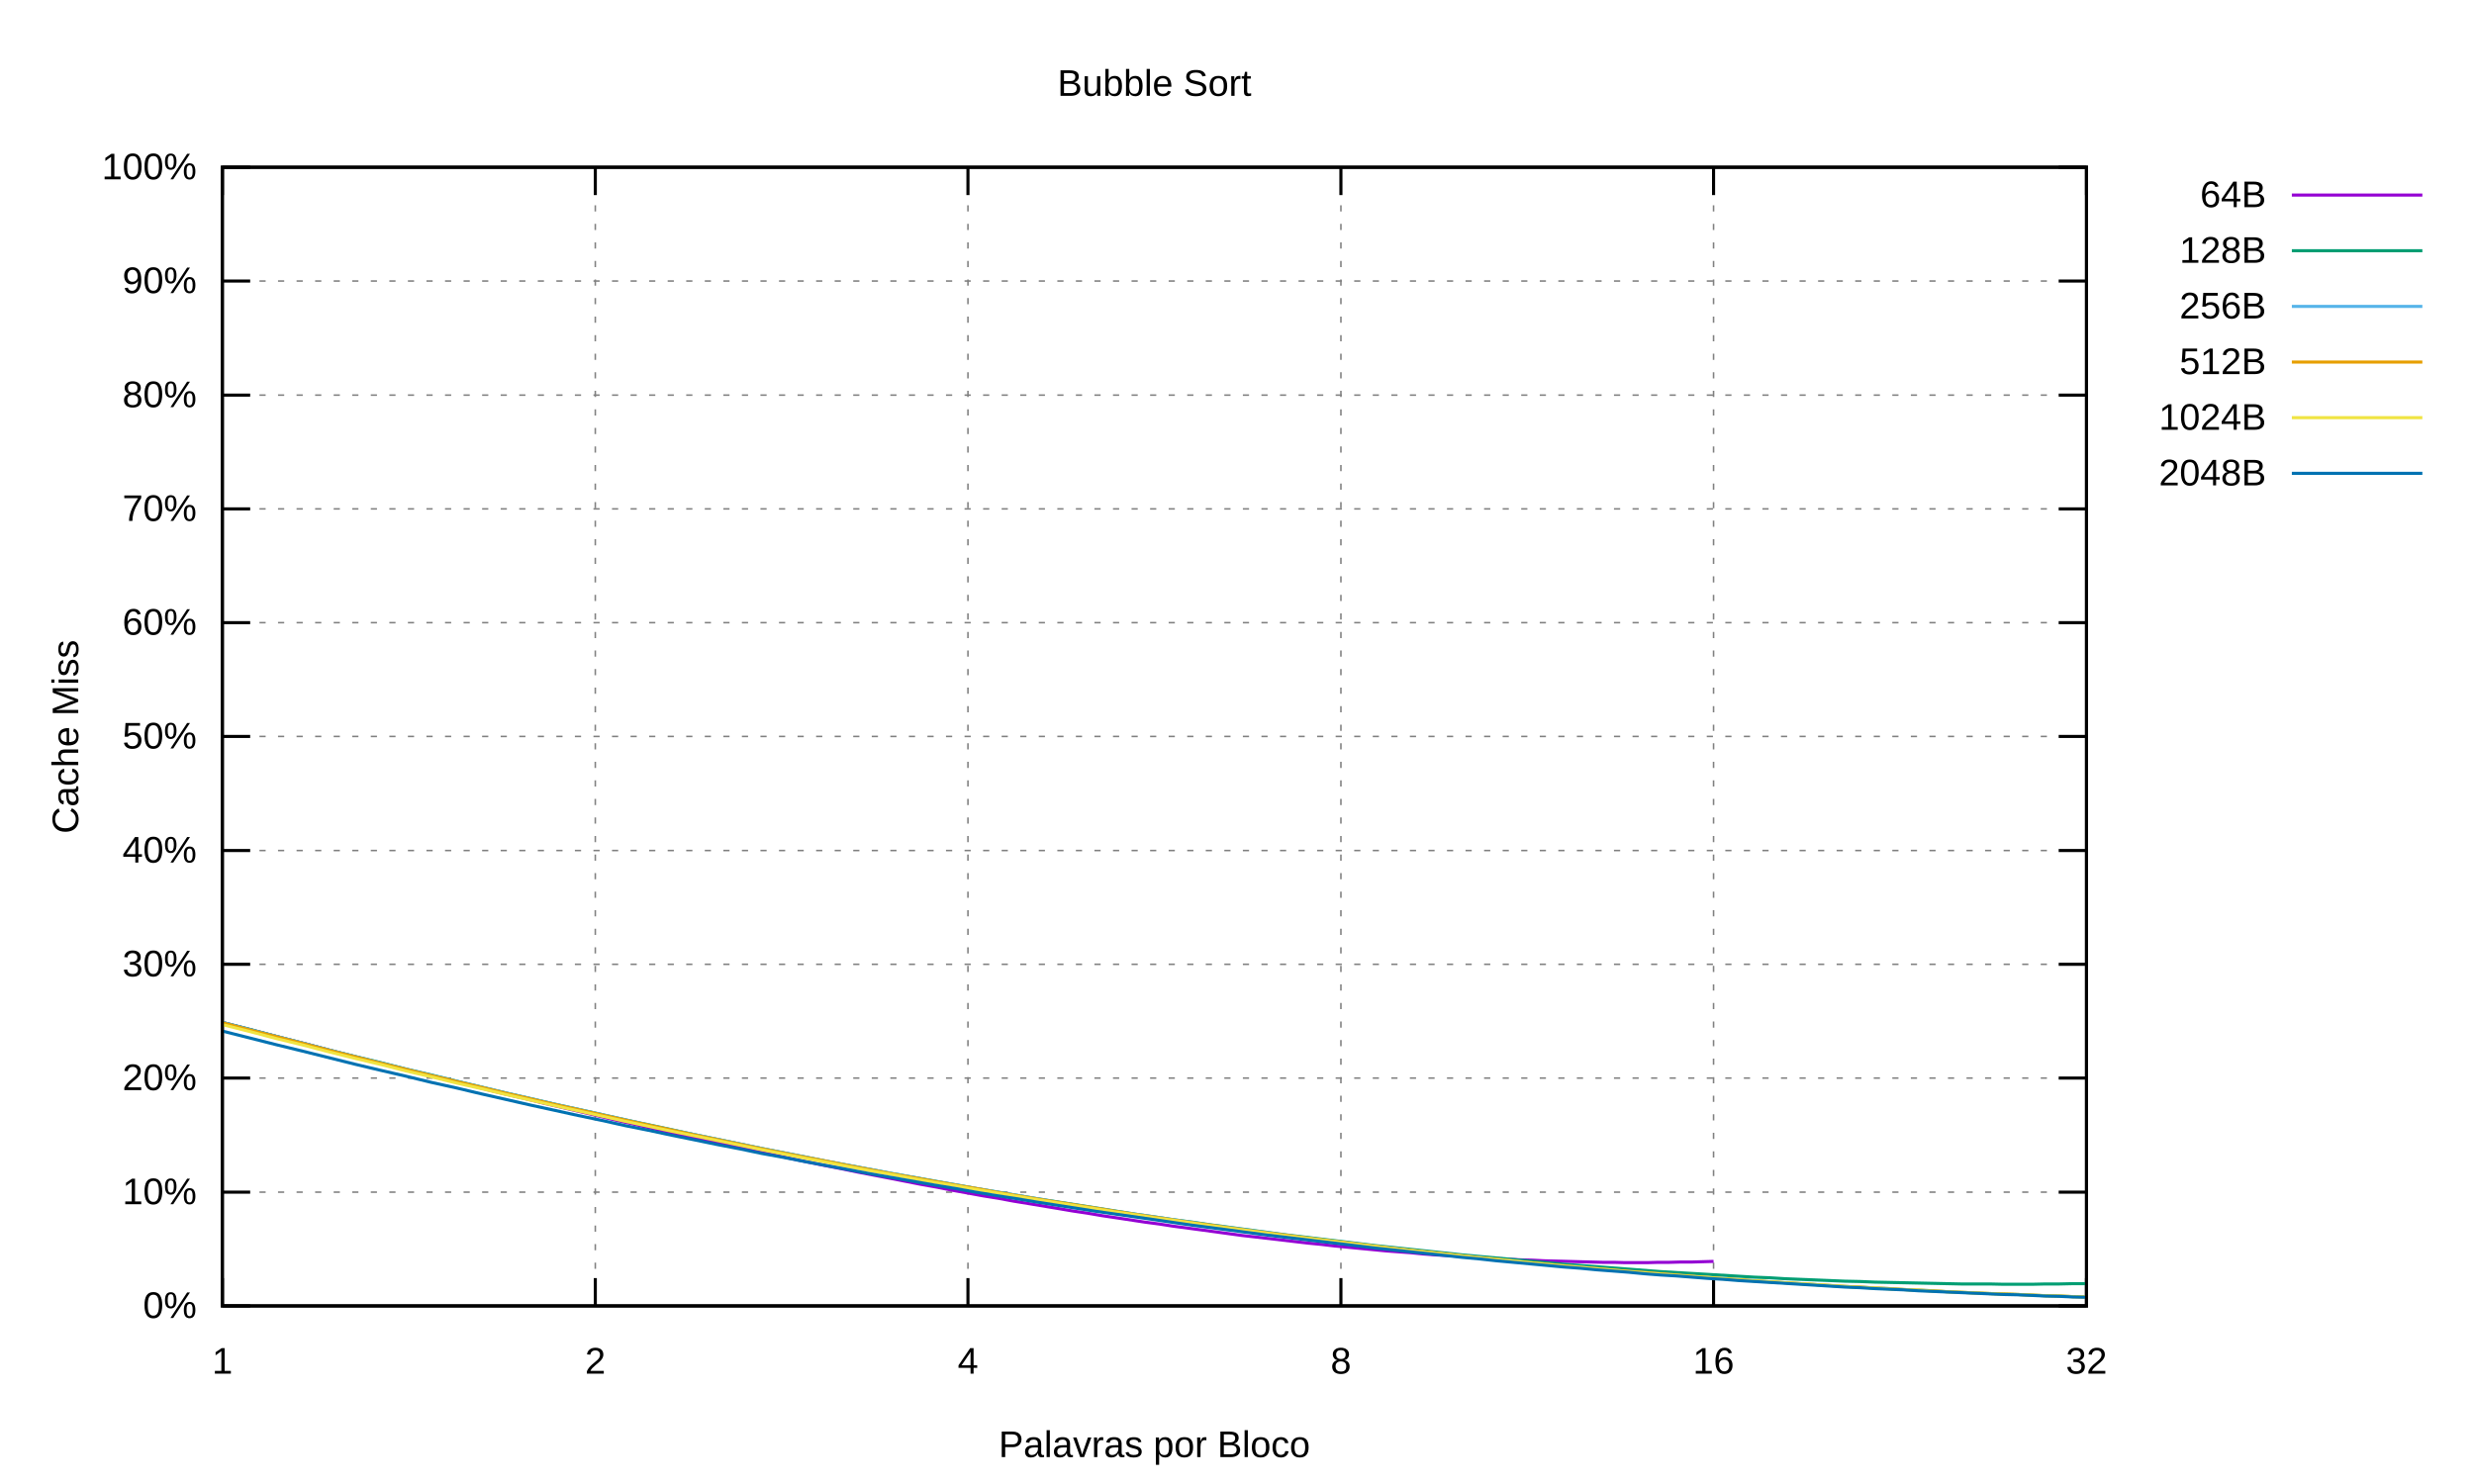
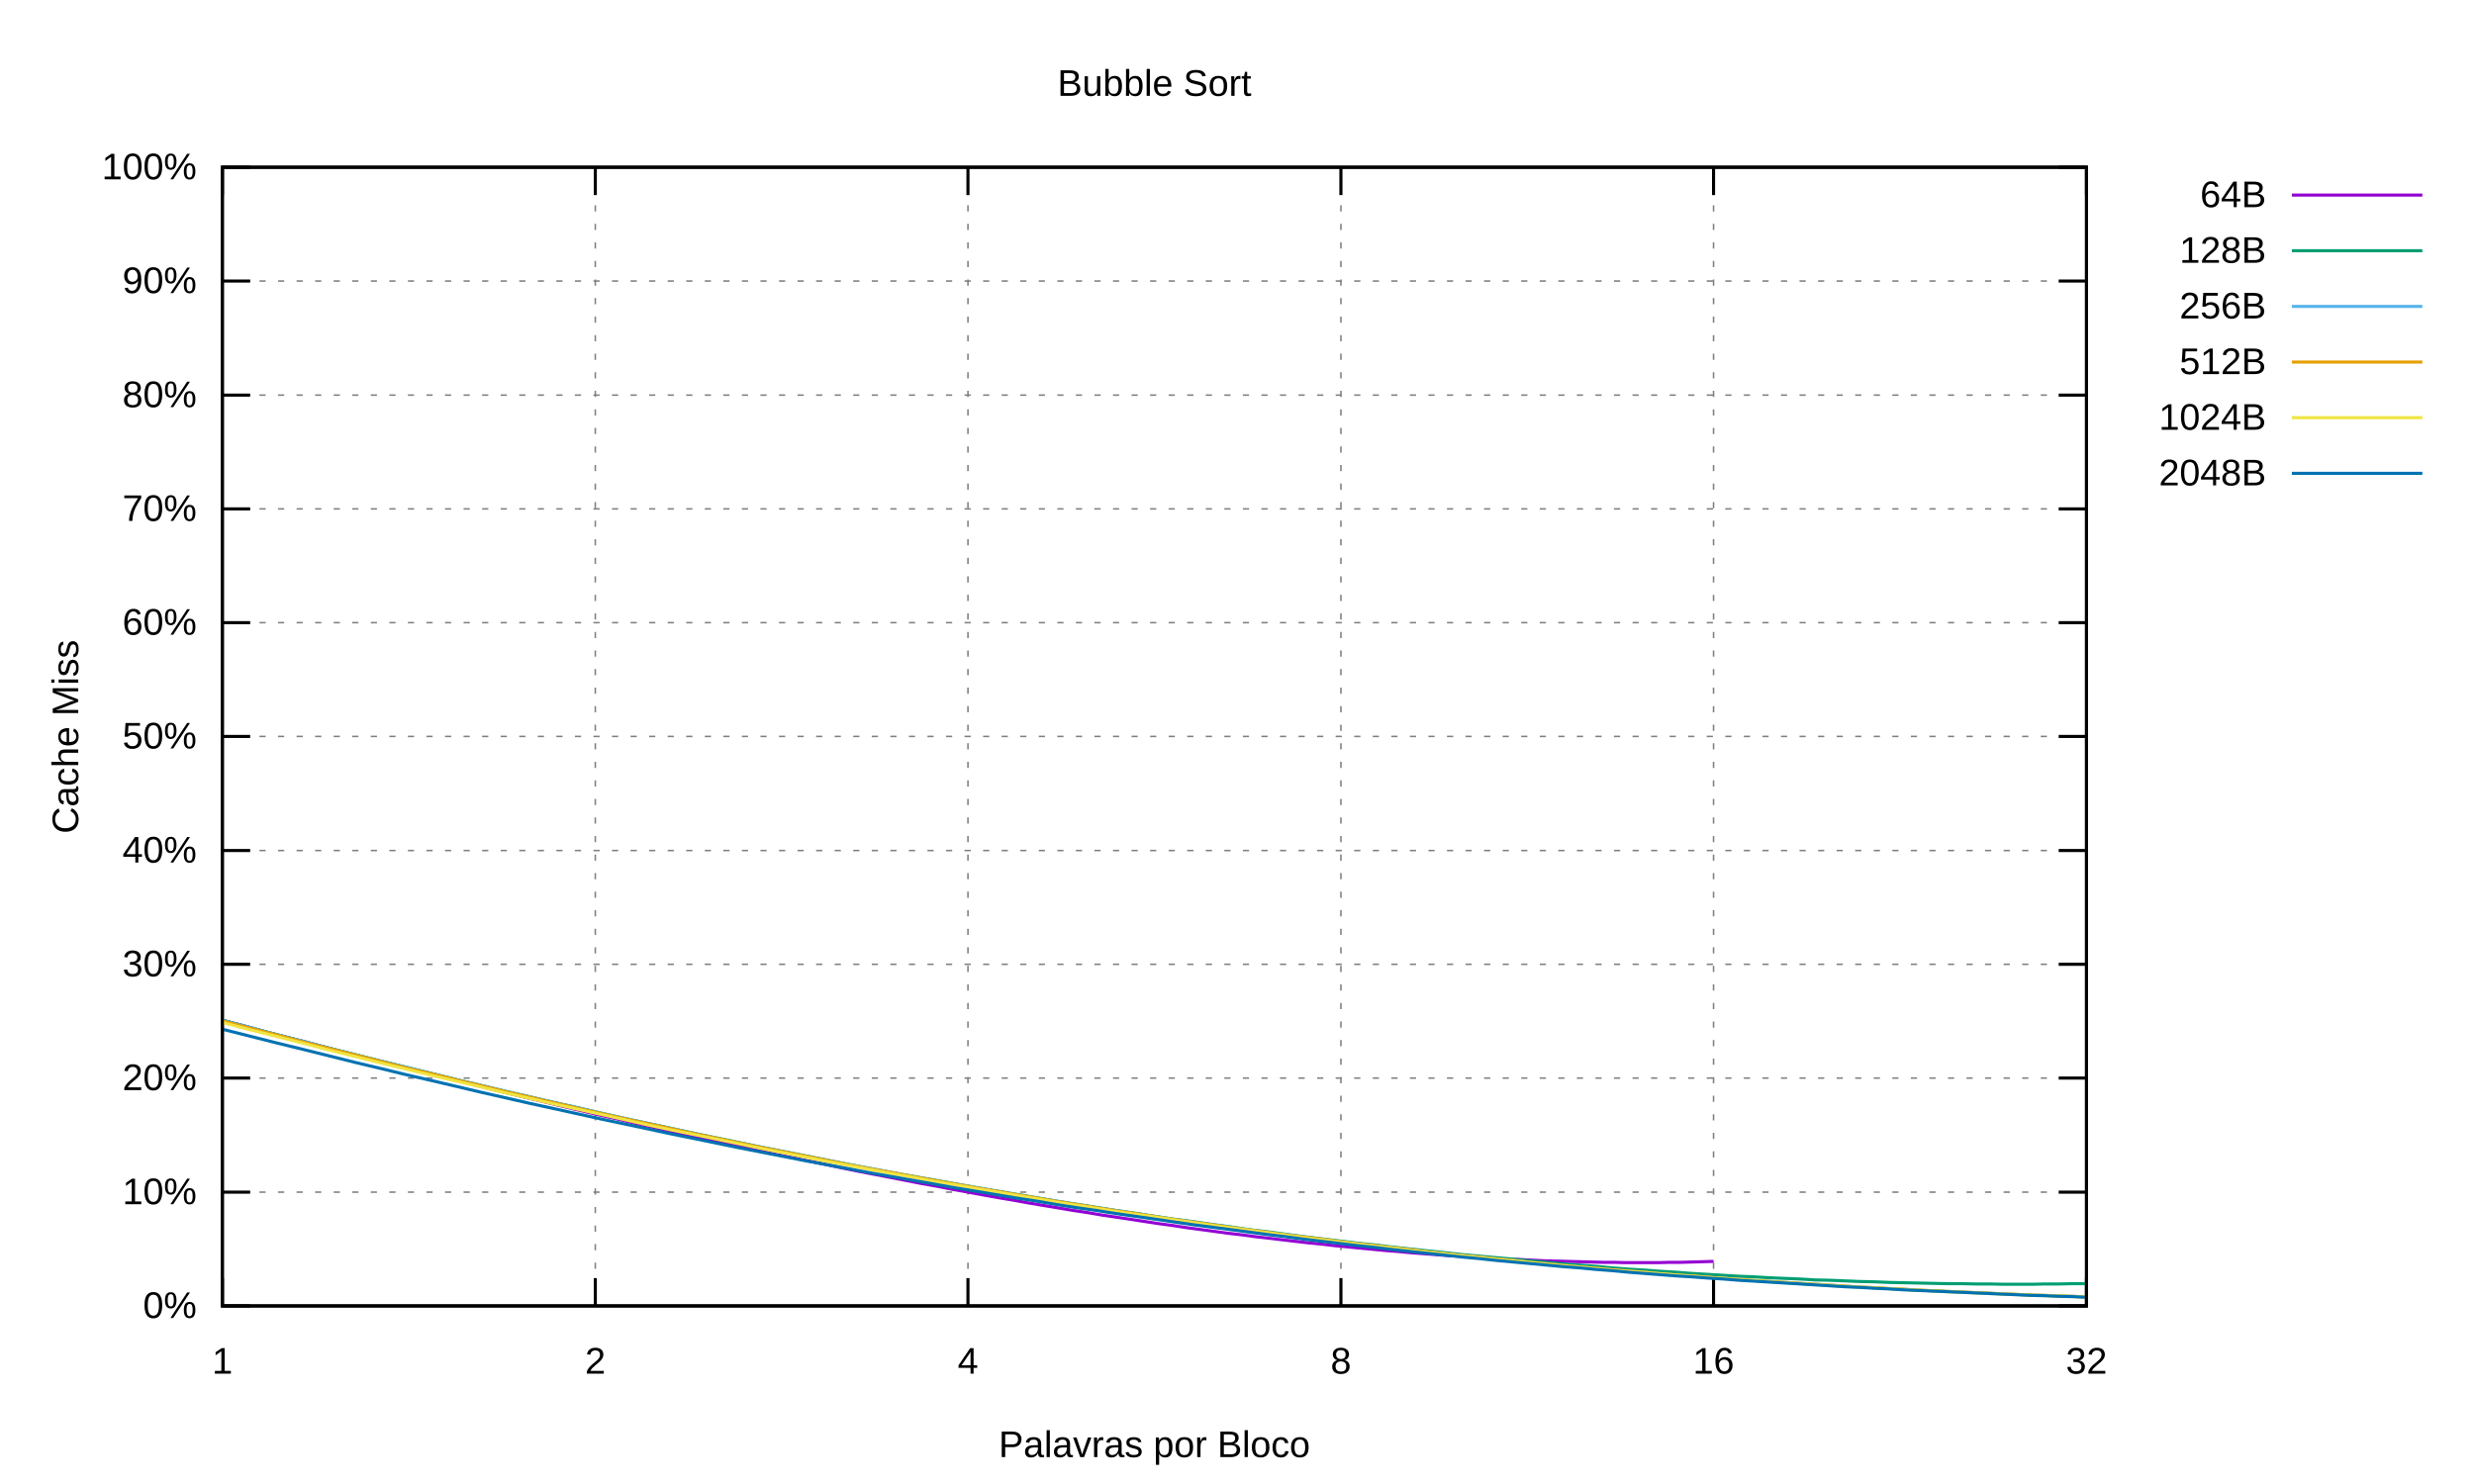
<svg xmlns="http://www.w3.org/2000/svg" xmlns:xlink="http://www.w3.org/1999/xlink" width="800" height="480" viewBox="0 0 800 480">
  <g id="gnuplot_canvas">
    <rect x="0" y="0" width="800" height="480" fill="none" />
    <defs>
      <circle id="gpDot" r="0.5" stroke-width="0.5" stroke="currentColor" />
      <path id="gpPt0" stroke-width="0.222" stroke="currentColor" d="M-1,0 h2 M0,-1 v2" />
      <path id="gpPt1" stroke-width="0.222" stroke="currentColor" d="M-1,-1 L1,1 M1,-1 L-1,1" />
      <path id="gpPt2" stroke-width="0.222" stroke="currentColor" d="M-1,0 L1,0 M0,-1 L0,1 M-1,-1 L1,1 M-1,1 L1,-1" />
      <rect id="gpPt3" stroke-width="0.222" stroke="currentColor" x="-1" y="-1" width="2" height="2" />
      <rect id="gpPt4" stroke-width="0.222" stroke="currentColor" fill="currentColor" x="-1" y="-1" width="2" height="2" />
      <circle id="gpPt5" stroke-width="0.222" stroke="currentColor" cx="0" cy="0" r="1" />
      <use xlink:href="#gpPt5" id="gpPt6" fill="currentColor" stroke="none" />
      <path id="gpPt7" stroke-width="0.222" stroke="currentColor" d="M0,-1.33 L-1.33,0.67 L1.33,0.67 z" />
      <use xlink:href="#gpPt7" id="gpPt8" fill="currentColor" stroke="none" />
      <use xlink:href="#gpPt7" id="gpPt9" stroke="currentColor" transform="rotate(180)" />
      <use xlink:href="#gpPt9" id="gpPt10" fill="currentColor" stroke="none" />
      <use xlink:href="#gpPt3" id="gpPt11" stroke="currentColor" transform="rotate(45)" />
      <use xlink:href="#gpPt11" id="gpPt12" fill="currentColor" stroke="none" />
      <path id="gpPt13" stroke-width="0.222" stroke="currentColor" d="M0,1.330 L1.265,0.411 L0.782,-1.067 L-0.782,-1.076 L-1.265,0.411 z" />
      <use xlink:href="#gpPt13" id="gpPt14" fill="currentColor" stroke="none" />
      <filter id="textbox" filterUnits="objectBoundingBox" x="0" y="0" height="1" width="1">
        <feFlood flood-color="white" flood-opacity="1" result="bgnd" />
        <feComposite in="SourceGraphic" in2="bgnd" operator="atop" />
      </filter>
      <filter id="greybox" filterUnits="objectBoundingBox" x="0" y="0" height="1" width="1">
        <feFlood flood-color="lightgrey" flood-opacity="1" result="grey" />
        <feComposite in="SourceGraphic" in2="grey" operator="atop" />
      </filter>
    </defs>
    <g fill="none" color="white" stroke="black" stroke-width="1.00" stroke-linecap="butt" stroke-linejoin="miter">
</g>
    <g fill="none" color="black" stroke="currentColor" stroke-width="1.00" stroke-linecap="butt" stroke-linejoin="miter">
</g>
    <g fill="none" color="black" stroke="black" stroke-width="0.50" stroke-linecap="butt" stroke-linejoin="miter">
</g>
    <g fill="none" color="gray" stroke="currentColor" stroke-width="0.50" stroke-linecap="butt" stroke-linejoin="miter">
      <path stroke="gray" stroke-dasharray="2,4" class="gridline" d="M71.9,422.4 L674.7,422.4  " />
    </g>
    <g fill="none" color="gray" stroke="gray" stroke-width="1.00" stroke-linecap="butt" stroke-linejoin="miter">
</g>
    <g fill="none" color="black" stroke="currentColor" stroke-width="1.00" stroke-linecap="butt" stroke-linejoin="miter">
      <path stroke="black" d="M71.9,422.4 L80.9,422.4 M674.7,422.4 L665.7,422.4  " />
      <g transform="translate(63.6,426.3)" stroke="none" fill="black" font-family="Arial" font-size="12.00" text-anchor="end">
        <text>
          <tspan font-family="Arial">0%</tspan>
        </text>
      </g>
    </g>
    <g fill="none" color="black" stroke="currentColor" stroke-width="1.00" stroke-linecap="butt" stroke-linejoin="miter">
</g>
    <g fill="none" color="black" stroke="black" stroke-width="0.50" stroke-linecap="butt" stroke-linejoin="miter">
</g>
    <g fill="none" color="gray" stroke="currentColor" stroke-width="0.50" stroke-linecap="butt" stroke-linejoin="miter">
      <path stroke="gray" stroke-dasharray="2,4" class="gridline" d="M71.9,385.6 L674.7,385.6  " />
    </g>
    <g fill="none" color="gray" stroke="gray" stroke-width="1.00" stroke-linecap="butt" stroke-linejoin="miter">
</g>
    <g fill="none" color="black" stroke="currentColor" stroke-width="1.00" stroke-linecap="butt" stroke-linejoin="miter">
      <path stroke="black" d="M71.9,385.6 L80.9,385.6 M674.7,385.6 L665.7,385.6  " />
      <g transform="translate(63.6,389.5)" stroke="none" fill="black" font-family="Arial" font-size="12.00" text-anchor="end">
        <text>
          <tspan font-family="Arial">10%</tspan>
        </text>
      </g>
    </g>
    <g fill="none" color="black" stroke="currentColor" stroke-width="1.00" stroke-linecap="butt" stroke-linejoin="miter">
</g>
    <g fill="none" color="black" stroke="black" stroke-width="0.50" stroke-linecap="butt" stroke-linejoin="miter">
</g>
    <g fill="none" color="gray" stroke="currentColor" stroke-width="0.50" stroke-linecap="butt" stroke-linejoin="miter">
      <path stroke="gray" stroke-dasharray="2,4" class="gridline" d="M71.9,348.7 L674.7,348.7  " />
    </g>
    <g fill="none" color="gray" stroke="gray" stroke-width="1.00" stroke-linecap="butt" stroke-linejoin="miter">
</g>
    <g fill="none" color="black" stroke="currentColor" stroke-width="1.00" stroke-linecap="butt" stroke-linejoin="miter">
      <path stroke="black" d="M71.9,348.7 L80.9,348.7 M674.7,348.7 L665.7,348.7  " />
      <g transform="translate(63.6,352.6)" stroke="none" fill="black" font-family="Arial" font-size="12.00" text-anchor="end">
        <text>
          <tspan font-family="Arial">20%</tspan>
        </text>
      </g>
    </g>
    <g fill="none" color="black" stroke="currentColor" stroke-width="1.00" stroke-linecap="butt" stroke-linejoin="miter">
</g>
    <g fill="none" color="black" stroke="black" stroke-width="0.50" stroke-linecap="butt" stroke-linejoin="miter">
</g>
    <g fill="none" color="gray" stroke="currentColor" stroke-width="0.50" stroke-linecap="butt" stroke-linejoin="miter">
      <path stroke="gray" stroke-dasharray="2,4" class="gridline" d="M71.9,311.9 L674.7,311.9  " />
    </g>
    <g fill="none" color="gray" stroke="gray" stroke-width="1.00" stroke-linecap="butt" stroke-linejoin="miter">
</g>
    <g fill="none" color="black" stroke="currentColor" stroke-width="1.00" stroke-linecap="butt" stroke-linejoin="miter">
      <path stroke="black" d="M71.9,311.9 L80.9,311.9 M674.7,311.9 L665.7,311.9  " />
      <g transform="translate(63.6,315.8)" stroke="none" fill="black" font-family="Arial" font-size="12.00" text-anchor="end">
        <text>
          <tspan font-family="Arial">30%</tspan>
        </text>
      </g>
    </g>
    <g fill="none" color="black" stroke="currentColor" stroke-width="1.00" stroke-linecap="butt" stroke-linejoin="miter">
</g>
    <g fill="none" color="black" stroke="black" stroke-width="0.50" stroke-linecap="butt" stroke-linejoin="miter">
</g>
    <g fill="none" color="gray" stroke="currentColor" stroke-width="0.50" stroke-linecap="butt" stroke-linejoin="miter">
      <path stroke="gray" stroke-dasharray="2,4" class="gridline" d="M71.9,275.1 L674.7,275.1  " />
    </g>
    <g fill="none" color="gray" stroke="gray" stroke-width="1.00" stroke-linecap="butt" stroke-linejoin="miter">
</g>
    <g fill="none" color="black" stroke="currentColor" stroke-width="1.00" stroke-linecap="butt" stroke-linejoin="miter">
      <path stroke="black" d="M71.9,275.1 L80.9,275.1 M674.7,275.1 L665.7,275.1  " />
      <g transform="translate(63.6,279.0)" stroke="none" fill="black" font-family="Arial" font-size="12.00" text-anchor="end">
        <text>
          <tspan font-family="Arial">40%</tspan>
        </text>
      </g>
    </g>
    <g fill="none" color="black" stroke="currentColor" stroke-width="1.00" stroke-linecap="butt" stroke-linejoin="miter">
</g>
    <g fill="none" color="black" stroke="black" stroke-width="0.50" stroke-linecap="butt" stroke-linejoin="miter">
</g>
    <g fill="none" color="gray" stroke="currentColor" stroke-width="0.50" stroke-linecap="butt" stroke-linejoin="miter">
      <path stroke="gray" stroke-dasharray="2,4" class="gridline" d="M71.9,238.2 L674.7,238.2  " />
    </g>
    <g fill="none" color="gray" stroke="gray" stroke-width="1.00" stroke-linecap="butt" stroke-linejoin="miter">
</g>
    <g fill="none" color="black" stroke="currentColor" stroke-width="1.00" stroke-linecap="butt" stroke-linejoin="miter">
      <path stroke="black" d="M71.9,238.2 L80.9,238.2 M674.7,238.2 L665.7,238.2  " />
      <g transform="translate(63.6,242.1)" stroke="none" fill="black" font-family="Arial" font-size="12.00" text-anchor="end">
        <text>
          <tspan font-family="Arial">50%</tspan>
        </text>
      </g>
    </g>
    <g fill="none" color="black" stroke="currentColor" stroke-width="1.00" stroke-linecap="butt" stroke-linejoin="miter">
</g>
    <g fill="none" color="black" stroke="black" stroke-width="0.50" stroke-linecap="butt" stroke-linejoin="miter">
</g>
    <g fill="none" color="gray" stroke="currentColor" stroke-width="0.50" stroke-linecap="butt" stroke-linejoin="miter">
      <path stroke="gray" stroke-dasharray="2,4" class="gridline" d="M71.9,201.4 L674.7,201.4  " />
    </g>
    <g fill="none" color="gray" stroke="gray" stroke-width="1.00" stroke-linecap="butt" stroke-linejoin="miter">
</g>
    <g fill="none" color="black" stroke="currentColor" stroke-width="1.00" stroke-linecap="butt" stroke-linejoin="miter">
      <path stroke="black" d="M71.9,201.4 L80.9,201.4 M674.7,201.4 L665.7,201.4  " />
      <g transform="translate(63.6,205.3)" stroke="none" fill="black" font-family="Arial" font-size="12.00" text-anchor="end">
        <text>
          <tspan font-family="Arial">60%</tspan>
        </text>
      </g>
    </g>
    <g fill="none" color="black" stroke="currentColor" stroke-width="1.00" stroke-linecap="butt" stroke-linejoin="miter">
</g>
    <g fill="none" color="black" stroke="black" stroke-width="0.50" stroke-linecap="butt" stroke-linejoin="miter">
</g>
    <g fill="none" color="gray" stroke="currentColor" stroke-width="0.50" stroke-linecap="butt" stroke-linejoin="miter">
      <path stroke="gray" stroke-dasharray="2,4" class="gridline" d="M71.9,164.6 L674.7,164.6  " />
    </g>
    <g fill="none" color="gray" stroke="gray" stroke-width="1.00" stroke-linecap="butt" stroke-linejoin="miter">
</g>
    <g fill="none" color="black" stroke="currentColor" stroke-width="1.00" stroke-linecap="butt" stroke-linejoin="miter">
      <path stroke="black" d="M71.9,164.6 L80.9,164.6 M674.7,164.6 L665.7,164.6  " />
      <g transform="translate(63.6,168.5)" stroke="none" fill="black" font-family="Arial" font-size="12.00" text-anchor="end">
        <text>
          <tspan font-family="Arial">70%</tspan>
        </text>
      </g>
    </g>
    <g fill="none" color="black" stroke="currentColor" stroke-width="1.00" stroke-linecap="butt" stroke-linejoin="miter">
</g>
    <g fill="none" color="black" stroke="black" stroke-width="0.50" stroke-linecap="butt" stroke-linejoin="miter">
</g>
    <g fill="none" color="gray" stroke="currentColor" stroke-width="0.50" stroke-linecap="butt" stroke-linejoin="miter">
      <path stroke="gray" stroke-dasharray="2,4" class="gridline" d="M71.9,127.8 L674.7,127.8  " />
    </g>
    <g fill="none" color="gray" stroke="gray" stroke-width="1.00" stroke-linecap="butt" stroke-linejoin="miter">
</g>
    <g fill="none" color="black" stroke="currentColor" stroke-width="1.00" stroke-linecap="butt" stroke-linejoin="miter">
      <path stroke="black" d="M71.9,127.8 L80.9,127.8 M674.7,127.8 L665.7,127.8  " />
      <g transform="translate(63.6,131.7)" stroke="none" fill="black" font-family="Arial" font-size="12.00" text-anchor="end">
        <text>
          <tspan font-family="Arial">80%</tspan>
        </text>
      </g>
    </g>
    <g fill="none" color="black" stroke="currentColor" stroke-width="1.00" stroke-linecap="butt" stroke-linejoin="miter">
</g>
    <g fill="none" color="black" stroke="black" stroke-width="0.50" stroke-linecap="butt" stroke-linejoin="miter">
</g>
    <g fill="none" color="gray" stroke="currentColor" stroke-width="0.50" stroke-linecap="butt" stroke-linejoin="miter">
      <path stroke="gray" stroke-dasharray="2,4" class="gridline" d="M71.9,90.9 L674.7,90.9  " />
    </g>
    <g fill="none" color="gray" stroke="gray" stroke-width="1.00" stroke-linecap="butt" stroke-linejoin="miter">
</g>
    <g fill="none" color="black" stroke="currentColor" stroke-width="1.00" stroke-linecap="butt" stroke-linejoin="miter">
      <path stroke="black" d="M71.9,90.9 L80.9,90.9 M674.7,90.9 L665.7,90.9  " />
      <g transform="translate(63.6,94.8)" stroke="none" fill="black" font-family="Arial" font-size="12.00" text-anchor="end">
        <text>
          <tspan font-family="Arial">90%</tspan>
        </text>
      </g>
    </g>
    <g fill="none" color="black" stroke="currentColor" stroke-width="1.00" stroke-linecap="butt" stroke-linejoin="miter">
</g>
    <g fill="none" color="black" stroke="black" stroke-width="0.50" stroke-linecap="butt" stroke-linejoin="miter">
</g>
    <g fill="none" color="gray" stroke="currentColor" stroke-width="0.50" stroke-linecap="butt" stroke-linejoin="miter">
      <path stroke="gray" stroke-dasharray="2,4" class="gridline" d="M71.9,54.1 L674.7,54.1  " />
    </g>
    <g fill="none" color="gray" stroke="gray" stroke-width="1.00" stroke-linecap="butt" stroke-linejoin="miter">
</g>
    <g fill="none" color="black" stroke="currentColor" stroke-width="1.00" stroke-linecap="butt" stroke-linejoin="miter">
      <path stroke="black" d="M71.9,54.1 L80.9,54.1 M674.7,54.1 L665.7,54.1  " />
      <g transform="translate(63.6,58.0)" stroke="none" fill="black" font-family="Arial" font-size="12.00" text-anchor="end">
        <text>
          <tspan font-family="Arial">100%</tspan>
        </text>
      </g>
    </g>
    <g fill="none" color="black" stroke="currentColor" stroke-width="1.00" stroke-linecap="butt" stroke-linejoin="miter">
</g>
    <g fill="none" color="black" stroke="black" stroke-width="0.50" stroke-linecap="butt" stroke-linejoin="miter">
</g>
    <g fill="none" color="gray" stroke="currentColor" stroke-width="0.50" stroke-linecap="butt" stroke-linejoin="miter">
      <path stroke="gray" stroke-dasharray="2,4" class="gridline" d="M71.9,422.4 L71.9,54.1  " />
    </g>
    <g fill="none" color="gray" stroke="gray" stroke-width="1.00" stroke-linecap="butt" stroke-linejoin="miter">
</g>
    <g fill="none" color="black" stroke="currentColor" stroke-width="1.00" stroke-linecap="butt" stroke-linejoin="miter">
      <path stroke="black" d="M71.9,422.4 L71.9,413.4 M71.9,54.1 L71.9,63.1  " />
      <g transform="translate(71.9,444.3)" stroke="none" fill="black" font-family="Arial" font-size="12.00" text-anchor="middle">
        <text>
          <tspan font-family="Arial"> 1</tspan>
        </text>
      </g>
    </g>
    <g fill="none" color="black" stroke="currentColor" stroke-width="1.00" stroke-linecap="butt" stroke-linejoin="miter">
</g>
    <g fill="none" color="black" stroke="black" stroke-width="0.50" stroke-linecap="butt" stroke-linejoin="miter">
</g>
    <g fill="none" color="gray" stroke="currentColor" stroke-width="0.50" stroke-linecap="butt" stroke-linejoin="miter">
      <path stroke="gray" stroke-dasharray="2,4" class="gridline" d="M192.5,422.4 L192.5,54.1  " />
    </g>
    <g fill="none" color="gray" stroke="gray" stroke-width="1.00" stroke-linecap="butt" stroke-linejoin="miter">
</g>
    <g fill="none" color="black" stroke="currentColor" stroke-width="1.00" stroke-linecap="butt" stroke-linejoin="miter">
      <path stroke="black" d="M192.5,422.4 L192.5,413.4 M192.5,54.1 L192.5,63.1  " />
      <g transform="translate(192.5,444.3)" stroke="none" fill="black" font-family="Arial" font-size="12.00" text-anchor="middle">
        <text>
          <tspan font-family="Arial"> 2</tspan>
        </text>
      </g>
    </g>
    <g fill="none" color="black" stroke="currentColor" stroke-width="1.00" stroke-linecap="butt" stroke-linejoin="miter">
</g>
    <g fill="none" color="black" stroke="black" stroke-width="0.50" stroke-linecap="butt" stroke-linejoin="miter">
</g>
    <g fill="none" color="gray" stroke="currentColor" stroke-width="0.50" stroke-linecap="butt" stroke-linejoin="miter">
      <path stroke="gray" stroke-dasharray="2,4" class="gridline" d="M313.0,422.4 L313.0,54.1  " />
    </g>
    <g fill="none" color="gray" stroke="gray" stroke-width="1.00" stroke-linecap="butt" stroke-linejoin="miter">
</g>
    <g fill="none" color="black" stroke="currentColor" stroke-width="1.00" stroke-linecap="butt" stroke-linejoin="miter">
      <path stroke="black" d="M313.0,422.4 L313.0,413.4 M313.0,54.1 L313.0,63.1  " />
      <g transform="translate(313.0,444.3)" stroke="none" fill="black" font-family="Arial" font-size="12.00" text-anchor="middle">
        <text>
          <tspan font-family="Arial"> 4</tspan>
        </text>
      </g>
    </g>
    <g fill="none" color="black" stroke="currentColor" stroke-width="1.00" stroke-linecap="butt" stroke-linejoin="miter">
</g>
    <g fill="none" color="black" stroke="black" stroke-width="0.50" stroke-linecap="butt" stroke-linejoin="miter">
</g>
    <g fill="none" color="gray" stroke="currentColor" stroke-width="0.50" stroke-linecap="butt" stroke-linejoin="miter">
      <path stroke="gray" stroke-dasharray="2,4" class="gridline" d="M433.6,422.4 L433.6,54.1  " />
    </g>
    <g fill="none" color="gray" stroke="gray" stroke-width="1.00" stroke-linecap="butt" stroke-linejoin="miter">
</g>
    <g fill="none" color="black" stroke="currentColor" stroke-width="1.00" stroke-linecap="butt" stroke-linejoin="miter">
      <path stroke="black" d="M433.6,422.4 L433.6,413.4 M433.6,54.1 L433.6,63.1  " />
      <g transform="translate(433.6,444.3)" stroke="none" fill="black" font-family="Arial" font-size="12.00" text-anchor="middle">
        <text>
          <tspan font-family="Arial"> 8</tspan>
        </text>
      </g>
    </g>
    <g fill="none" color="black" stroke="currentColor" stroke-width="1.00" stroke-linecap="butt" stroke-linejoin="miter">
</g>
    <g fill="none" color="black" stroke="black" stroke-width="0.50" stroke-linecap="butt" stroke-linejoin="miter">
</g>
    <g fill="none" color="gray" stroke="currentColor" stroke-width="0.50" stroke-linecap="butt" stroke-linejoin="miter">
      <path stroke="gray" stroke-dasharray="2,4" class="gridline" d="M554.1,422.4 L554.1,54.1  " />
    </g>
    <g fill="none" color="gray" stroke="gray" stroke-width="1.00" stroke-linecap="butt" stroke-linejoin="miter">
</g>
    <g fill="none" color="black" stroke="currentColor" stroke-width="1.00" stroke-linecap="butt" stroke-linejoin="miter">
      <path stroke="black" d="M554.1,422.4 L554.1,413.4 M554.1,54.1 L554.1,63.1  " />
      <g transform="translate(554.1,444.3)" stroke="none" fill="black" font-family="Arial" font-size="12.00" text-anchor="middle">
        <text>
          <tspan font-family="Arial"> 16</tspan>
        </text>
      </g>
    </g>
    <g fill="none" color="black" stroke="currentColor" stroke-width="1.00" stroke-linecap="butt" stroke-linejoin="miter">
</g>
    <g fill="none" color="black" stroke="black" stroke-width="0.50" stroke-linecap="butt" stroke-linejoin="miter">
</g>
    <g fill="none" color="gray" stroke="currentColor" stroke-width="0.50" stroke-linecap="butt" stroke-linejoin="miter">
      <path stroke="gray" stroke-dasharray="2,4" class="gridline" d="M674.7,422.4 L674.7,54.1  " />
    </g>
    <g fill="none" color="gray" stroke="gray" stroke-width="1.00" stroke-linecap="butt" stroke-linejoin="miter">
</g>
    <g fill="none" color="black" stroke="currentColor" stroke-width="1.00" stroke-linecap="butt" stroke-linejoin="miter">
      <path stroke="black" d="M674.7,422.4 L674.7,413.4 M674.7,54.1 L674.7,63.1  " />
      <g transform="translate(674.7,444.3)" stroke="none" fill="black" font-family="Arial" font-size="12.00" text-anchor="middle">
        <text>
          <tspan font-family="Arial"> 32</tspan>
        </text>
      </g>
    </g>
    <g fill="none" color="black" stroke="currentColor" stroke-width="1.00" stroke-linecap="butt" stroke-linejoin="miter">
</g>
    <g fill="none" color="black" stroke="currentColor" stroke-width="1.00" stroke-linecap="butt" stroke-linejoin="miter">
      <path stroke="black" d="M71.9,54.1 L71.9,422.4 L674.7,422.4 L674.7,54.1 L71.9,54.1 Z  " />
    </g>
    <g fill="none" color="black" stroke="currentColor" stroke-width="1.00" stroke-linecap="butt" stroke-linejoin="miter">
      <g transform="translate(25.3,238.3) rotate(270)" stroke="none" fill="black" font-family="Arial" font-size="12.00" text-anchor="middle">
        <text>
          <tspan font-family="Arial">Cache Miss</tspan>
        </text>
      </g>
    </g>
    <g fill="none" color="black" stroke="currentColor" stroke-width="1.00" stroke-linecap="butt" stroke-linejoin="miter">
      <g transform="translate(373.3,471.3)" stroke="none" fill="black" font-family="Arial" font-size="12.00" text-anchor="middle">
        <text>
          <tspan font-family="Arial">Palavras por Bloco</tspan>
        </text>
      </g>
    </g>
    <g fill="none" color="black" stroke="currentColor" stroke-width="1.00" stroke-linecap="butt" stroke-linejoin="miter">
      <g transform="translate(373.3,31.0)" stroke="none" fill="black" font-family="Arial" font-size="12.00" text-anchor="middle">
        <text>
          <tspan font-family="Arial">Bubble Sort</tspan>
        </text>
      </g>
    </g>
    <g fill="none" color="black" stroke="currentColor" stroke-width="1.00" stroke-linecap="butt" stroke-linejoin="miter">
</g>
    <g id="gnuplot_plot_1">
      <g fill="none" color="black" stroke="currentColor" stroke-width="1.00" stroke-linecap="butt" stroke-linejoin="miter">
        <g transform="translate(732.8,67.0)" stroke="none" fill="black" font-family="Arial" font-size="12.00" text-anchor="end">
          <text>
            <tspan font-family="Arial">64B</tspan>
          </text>
        </g>
      </g>
      <g fill="none" color="black" stroke="currentColor" stroke-width="1.00" stroke-linecap="butt" stroke-linejoin="miter">
-         <path stroke="rgb(148,   0, 211)" d="M741.1,63.1 L783.3,63.1 M71.9,330.7 L78.9,332.5 L85.8,334.3 L92.7,336.1 L99.5,337.8 L106.2,339.6   L112.8,341.3 L119.4,343.0 L126.0,344.6 L132.4,346.2 L138.8,347.8 L145.2,349.4 L151.5,350.9 L157.7,352.5   L163.9,354.0 L170.1,355.4 L176.1,356.9 L182.2,358.3 L188.1,359.7 L194.0,361.1 L199.9,362.5 L205.7,363.8   L211.5,365.1 L217.2,366.4 L222.9,367.6 L228.6,368.9 L234.1,370.1 L239.7,371.3 L245.2,372.5 L250.6,373.6   L256.1,374.8 L261.4,375.9 L266.8,377.0 L272.0,378.0 L277.3,379.1 L282.5,380.1 L287.7,381.1 L292.8,382.1   L297.9,383.1 L303.0,384.0 L308.0,385.0 L313.0,385.9 L317.9,386.8 L322.9,387.6 L327.7,388.5 L332.6,389.3   L337.4,390.1 L342.2,390.9 L346.9,391.7 L351.6,392.4 L356.3,393.2 L361.0,393.9 L365.6,394.6 L370.2,395.3   L374.8,395.9 L379.3,396.6 L383.8,397.2 L388.3,397.8 L392.7,398.4 L397.1,399.0 L401.5,399.6 L405.9,400.1   L410.2,400.6 L414.5,401.1 L418.8,401.6 L423.1,402.1 L427.3,402.5 L431.5,403.0 L435.7,403.4 L439.8,403.8   L444.0,404.2 L448.1,404.6 L452.1,404.9 L456.2,405.2 L460.2,405.6 L464.2,405.9 L468.2,406.1 L472.2,406.4   L476.1,406.7 L480.1,406.9 L484.0,407.1 L487.8,407.3 L491.7,407.5 L495.5,407.6 L499.3,407.8 L503.1,407.9   L506.9,408.0 L510.6,408.1 L514.4,408.2 L518.1,408.3 L521.8,408.3 L525.4,408.4 L529.1,408.4 L532.7,408.4   L536.3,408.3 L539.9,408.3 L543.5,408.2 L547.1,408.2 L550.6,408.1 L554.1,408.0  " />
+         <path stroke="rgb(148,   0, 211)" d="M741.1,63.1 L783.3,63.1 M71.9,330.0 L78.9,331.8 L85.8,333.7 L92.7,335.5 L99.5,337.2 L106.2,339.0   L112.8,340.7 L119.4,342.4 L126.0,344.0 L132.4,345.7 L138.8,347.3 L145.2,348.9 L151.5,350.4 L157.7,352.0   L163.9,353.5 L170.1,355.0 L176.1,356.4 L182.2,357.9 L188.1,359.3 L194.0,360.7 L199.9,362.0 L205.7,363.4   L211.5,364.7 L217.2,366.0 L222.9,367.2 L228.6,368.5 L234.1,369.7 L239.7,370.9 L245.2,372.1 L250.6,373.3   L256.1,374.4 L261.4,375.5 L266.8,376.6 L272.0,377.7 L277.3,378.8 L282.5,379.8 L287.7,380.8 L292.8,381.8   L297.9,382.8 L303.0,383.7 L308.0,384.7 L313.0,385.6 L317.9,386.5 L322.9,387.4 L327.7,388.2 L332.6,389.1   L337.4,389.9 L342.2,390.7 L346.9,391.5 L351.6,392.2 L356.3,393.0 L361.0,393.7 L365.6,394.4 L370.2,395.1   L374.8,395.8 L379.3,396.4 L383.8,397.1 L388.3,397.7 L392.7,398.3 L397.1,398.9 L401.5,399.4 L405.9,400.0   L410.2,400.5 L414.5,401.0 L418.8,401.5 L423.1,402.0 L427.3,402.4 L431.5,402.9 L435.7,403.3 L439.8,403.7   L444.0,404.1 L448.1,404.5 L452.1,404.8 L456.2,405.2 L460.2,405.5 L464.2,405.8 L468.2,406.1 L472.2,406.3   L476.1,406.6 L480.1,406.8 L484.0,407.1 L487.8,407.3 L491.7,407.4 L495.5,407.6 L499.3,407.8 L503.1,407.9   L506.9,408.0 L510.6,408.1 L514.4,408.2 L518.1,408.3 L521.8,408.3 L525.4,408.4 L529.1,408.4 L532.7,408.4   L536.3,408.4 L539.9,408.3 L543.5,408.3 L547.1,408.2 L550.6,408.1 L554.1,408.0  " />
      </g>
    </g>
    <g id="gnuplot_plot_2">
      <g fill="none" color="black" stroke="currentColor" stroke-width="1.00" stroke-linecap="butt" stroke-linejoin="miter">
        <g transform="translate(732.8,85.0)" stroke="none" fill="black" font-family="Arial" font-size="12.00" text-anchor="end">
          <text>
            <tspan font-family="Arial">128B</tspan>
          </text>
        </g>
      </g>
      <g fill="none" color="black" stroke="currentColor" stroke-width="1.00" stroke-linecap="butt" stroke-linejoin="miter">
-         <path stroke="rgb(  0, 158, 115)" d="M741.1,81.1 L783.3,81.1 M71.9,330.7 L80.6,332.9 L89.3,335.2 L97.9,337.4 L106.3,339.6 L114.7,341.7   L123.1,343.7 L131.3,345.8 L139.5,347.7 L147.6,349.7 L155.6,351.6 L163.5,353.5 L171.4,355.3 L179.2,357.1   L186.9,358.8 L194.6,360.5 L202.2,362.2 L209.7,363.8 L217.2,365.4 L224.6,367.0 L231.9,368.5 L239.2,370.0   L246.4,371.5 L253.6,372.9 L260.7,374.3 L267.7,375.7 L274.7,377.0 L281.6,378.3 L288.5,379.6 L295.3,380.8   L302.1,382.0 L308.8,383.2 L315.5,384.4 L322.1,385.5 L328.6,386.6 L335.2,387.7 L341.6,388.7 L348.0,389.7   L354.4,390.7 L360.7,391.7 L367.0,392.7 L373.3,393.6 L379.4,394.5 L385.6,395.3 L391.7,396.2 L397.8,397.0   L403.8,397.8 L409.8,398.6 L415.7,399.4 L421.6,400.1 L427.4,400.8 L433.3,401.5 L439.0,402.2 L444.8,402.9   L450.5,403.5 L456.1,404.1 L461.8,404.7 L467.4,405.3 L472.9,405.9 L478.4,406.4 L483.9,406.9 L489.4,407.4   L494.8,407.9 L500.2,408.4 L505.5,408.9 L510.9,409.3 L516.1,409.7 L521.4,410.1 L526.6,410.5 L531.8,410.9   L537.0,411.3 L542.1,411.6 L547.2,411.9 L552.3,412.2 L557.3,412.5 L562.3,412.8 L567.3,413.1 L572.3,413.3   L577.2,413.6 L582.1,413.8 L587.0,414.0 L591.8,414.2 L596.6,414.4 L601.4,414.5 L606.2,414.7 L610.9,414.8   L615.6,414.9 L620.3,415.0 L625.0,415.1 L629.6,415.2 L634.2,415.3 L638.8,415.3 L643.4,415.3 L647.9,415.4   L652.5,415.4 L657.0,415.4 L661.4,415.3 L665.9,415.3 L670.3,415.2 L674.7,415.2  " />
+         <path stroke="rgb(  0, 158, 115)" d="M741.1,81.1 L783.3,81.1 M71.9,330.0 L80.6,332.3 L89.3,334.6 L97.9,336.8 L106.3,339.0 L114.7,341.1   L123.1,343.2 L131.3,345.2 L139.5,347.2 L147.6,349.2 L155.6,351.1 L163.5,353.0 L171.4,354.8 L179.2,356.6   L186.9,358.3 L194.6,360.1 L202.2,361.8 L209.7,363.4 L217.2,365.0 L224.6,366.6 L231.9,368.1 L239.2,369.6   L246.4,371.1 L253.6,372.5 L260.7,373.9 L267.7,375.3 L274.7,376.7 L281.6,378.0 L288.5,379.3 L295.3,380.5   L302.1,381.7 L308.8,382.9 L315.5,384.1 L322.1,385.2 L328.6,386.3 L335.2,387.4 L341.6,388.5 L348.0,389.5   L354.4,390.5 L360.7,391.5 L367.0,392.4 L373.3,393.4 L379.4,394.3 L385.6,395.1 L391.7,396.0 L397.8,396.8   L403.8,397.7 L409.8,398.4 L415.7,399.2 L421.6,400.0 L427.4,400.7 L433.3,401.4 L439.0,402.1 L444.8,402.7   L450.5,403.4 L456.1,404.0 L461.8,404.6 L467.4,405.2 L472.9,405.8 L478.4,406.3 L483.9,406.8 L489.4,407.3   L494.8,407.8 L500.2,408.3 L505.5,408.8 L510.9,409.2 L516.1,409.6 L521.4,410.1 L526.6,410.5 L531.8,410.8   L537.0,411.2 L542.1,411.5 L547.2,411.9 L552.3,412.2 L557.3,412.5 L562.3,412.8 L567.3,413.0 L572.3,413.3   L577.2,413.5 L582.1,413.7 L587.0,414.0 L591.8,414.1 L596.6,414.3 L601.4,414.5 L606.2,414.6 L610.9,414.8   L615.6,414.9 L620.3,415.0 L625.0,415.1 L629.6,415.2 L634.2,415.2 L638.8,415.3 L643.4,415.3 L647.9,415.4   L652.5,415.4 L657.0,415.4 L661.4,415.3 L665.9,415.3 L670.3,415.2 L674.7,415.2  " />
      </g>
    </g>
    <g id="gnuplot_plot_3">
      <g fill="none" color="black" stroke="currentColor" stroke-width="1.00" stroke-linecap="butt" stroke-linejoin="miter">
        <g transform="translate(732.8,103.0)" stroke="none" fill="black" font-family="Arial" font-size="12.00" text-anchor="end">
          <text>
            <tspan font-family="Arial">256B</tspan>
          </text>
        </g>
      </g>
      <g fill="none" color="black" stroke="currentColor" stroke-width="1.00" stroke-linecap="butt" stroke-linejoin="miter">
-         <path stroke="rgb( 86, 180, 233)" d="M741.1,99.1 L783.3,99.1 M71.9,330.7 L80.6,333.0 L89.3,335.2 L97.9,337.4 L106.3,339.6 L114.7,341.7   L123.1,343.8 L131.3,345.8 L139.5,347.8 L147.6,349.7 L155.6,351.6 L163.5,353.5 L171.4,355.3 L179.2,357.1   L186.9,358.8 L194.6,360.5 L202.2,362.2 L209.7,363.9 L217.2,365.5 L224.6,367.0 L231.9,368.5 L239.2,370.0   L246.4,371.5 L253.6,372.9 L260.7,374.3 L267.7,375.7 L274.7,377.0 L281.6,378.3 L288.5,379.6 L295.3,380.8   L302.1,382.1 L308.8,383.2 L315.5,384.4 L322.1,385.5 L328.6,386.6 L335.2,387.7 L341.6,388.8 L348.0,389.8   L354.4,390.8 L360.7,391.8 L367.0,392.7 L373.3,393.6 L379.4,394.5 L385.6,395.4 L391.7,396.3 L397.8,397.1   L403.8,397.9 L409.8,398.7 L415.7,399.5 L421.6,400.3 L427.4,401.0 L433.3,401.7 L439.0,402.4 L444.8,403.1   L450.5,403.7 L456.1,404.4 L461.8,405.0 L467.4,405.6 L472.9,406.2 L478.4,406.7 L483.9,407.3 L489.4,407.8   L494.8,408.4 L500.2,408.9 L505.5,409.4 L510.9,409.8 L516.1,410.3 L521.4,410.8 L526.6,411.2 L531.8,411.6   L537.0,412.0 L542.1,412.4 L547.2,412.8 L552.3,413.2 L557.3,413.5 L562.3,413.9 L567.3,414.2 L572.3,414.6   L577.2,414.9 L582.1,415.2 L587.0,415.5 L591.8,415.8 L596.6,416.1 L601.4,416.3 L606.2,416.6 L610.9,416.8   L615.6,417.1 L620.3,417.3 L625.0,417.5 L629.6,417.8 L634.2,418.0 L638.8,418.2 L643.4,418.4 L647.9,418.5   L652.5,418.7 L657.0,418.9 L661.4,419.1 L665.9,419.2 L670.3,419.4 L674.7,419.5  " />
+         <path stroke="rgb( 86, 180, 233)" d="M741.1,99.1 L783.3,99.1 M71.9,330.0 L80.6,332.3 L89.3,334.6 L97.9,336.8 L106.3,339.0 L114.7,341.1   L123.1,343.2 L131.3,345.2 L139.5,347.2 L147.6,349.2 L155.6,351.1 L163.5,353.0 L171.4,354.8 L179.2,356.6   L186.9,358.4 L194.6,360.1 L202.2,361.8 L209.7,363.4 L217.2,365.0 L224.6,366.6 L231.9,368.2 L239.2,369.7   L246.4,371.1 L253.6,372.6 L260.7,374.0 L267.7,375.4 L274.7,376.7 L281.6,378.0 L288.5,379.3 L295.3,380.6   L302.1,381.8 L308.8,383.0 L315.5,384.1 L322.1,385.3 L328.6,386.4 L335.2,387.5 L341.6,388.5 L348.0,389.6   L354.4,390.6 L360.7,391.5 L367.0,392.5 L373.3,393.4 L379.4,394.4 L385.6,395.2 L391.7,396.1 L397.8,396.9   L403.8,397.8 L409.8,398.6 L415.7,399.3 L421.6,400.1 L427.4,400.8 L433.3,401.6 L439.0,402.3 L444.8,402.9   L450.5,403.6 L456.1,404.2 L461.8,404.9 L467.4,405.5 L472.9,406.1 L478.4,406.6 L483.9,407.2 L489.4,407.7   L494.8,408.3 L500.2,408.8 L505.5,409.3 L510.9,409.8 L516.1,410.2 L521.4,410.7 L526.6,411.1 L531.8,411.5   L537.0,412.0 L542.1,412.4 L547.2,412.7 L552.3,413.1 L557.3,413.5 L562.3,413.8 L567.3,414.2 L572.3,414.5   L577.2,414.8 L582.1,415.1 L587.0,415.4 L591.8,415.7 L596.6,416.0 L601.4,416.3 L606.2,416.5 L610.9,416.8   L615.6,417.0 L620.3,417.3 L625.0,417.5 L629.6,417.7 L634.2,417.9 L638.8,418.1 L643.4,418.3 L647.9,418.5   L652.5,418.7 L657.0,418.9 L661.4,419.0 L665.9,419.2 L670.3,419.3 L674.7,419.5  " />
      </g>
    </g>
    <g id="gnuplot_plot_4">
      <g fill="none" color="black" stroke="currentColor" stroke-width="1.00" stroke-linecap="butt" stroke-linejoin="miter">
        <g transform="translate(732.8,121.0)" stroke="none" fill="black" font-family="Arial" font-size="12.00" text-anchor="end">
          <text>
            <tspan font-family="Arial">512B</tspan>
          </text>
        </g>
      </g>
      <g fill="none" color="black" stroke="currentColor" stroke-width="1.00" stroke-linecap="butt" stroke-linejoin="miter">
-         <path stroke="rgb(230, 159,   0)" d="M741.1,117.1 L783.3,117.1 M71.9,330.8 L80.6,333.1 L89.3,335.3 L97.9,337.5 L106.3,339.7 L114.7,341.8   L123.1,343.9 L131.3,345.9 L139.5,347.9 L147.6,349.8 L155.6,351.7 L163.5,353.6 L171.4,355.4 L179.2,357.2   L186.9,358.9 L194.6,360.6 L202.2,362.3 L209.7,363.9 L217.2,365.5 L224.6,367.1 L231.9,368.6 L239.2,370.1   L246.4,371.6 L253.6,373.0 L260.7,374.4 L267.7,375.7 L274.7,377.1 L281.6,378.4 L288.5,379.7 L295.3,380.9   L302.1,382.1 L308.8,383.3 L315.5,384.4 L322.1,385.6 L328.6,386.7 L335.2,387.8 L341.6,388.8 L348.0,389.8   L354.4,390.8 L360.7,391.8 L367.0,392.8 L373.3,393.7 L379.4,394.6 L385.6,395.5 L391.7,396.3 L397.8,397.2   L403.8,398.0 L409.8,398.8 L415.7,399.5 L421.6,400.3 L427.4,401.0 L433.3,401.7 L439.0,402.4 L444.8,403.1   L450.5,403.8 L456.1,404.4 L461.8,405.0 L467.4,405.6 L472.9,406.2 L478.4,406.8 L483.9,407.3 L489.4,407.9   L494.8,408.4 L500.2,408.9 L505.5,409.4 L510.9,409.9 L516.1,410.3 L521.4,410.8 L526.6,411.2 L531.8,411.6   L537.0,412.0 L542.1,412.4 L547.2,412.8 L552.3,413.2 L557.3,413.6 L562.3,413.9 L567.3,414.3 L572.3,414.6   L577.2,414.9 L582.1,415.2 L587.0,415.5 L591.8,415.8 L596.6,416.1 L601.4,416.3 L606.2,416.6 L610.9,416.8   L615.6,417.1 L620.3,417.3 L625.0,417.5 L629.6,417.8 L634.2,418.0 L638.8,418.2 L643.4,418.4 L647.9,418.5   L652.5,418.7 L657.0,418.9 L661.4,419.1 L665.9,419.2 L670.3,419.4 L674.7,419.5  " />
+         <path stroke="rgb(230, 159,   0)" d="M741.1,117.1 L783.3,117.1 M71.9,330.2 L80.6,332.5 L89.3,334.7 L97.9,337.0 L106.3,339.1 L114.7,341.2   L123.1,343.3 L131.3,345.4 L139.5,347.3 L147.6,349.3 L155.6,351.2 L163.5,353.1 L171.4,354.9 L179.2,356.7   L186.9,358.5 L194.6,360.2 L202.2,361.9 L209.7,363.5 L217.2,365.1 L224.6,366.7 L231.9,368.2 L239.2,369.7   L246.4,371.2 L253.6,372.6 L260.7,374.0 L267.7,375.4 L274.7,376.8 L281.6,378.1 L288.5,379.3 L295.3,380.6   L302.1,381.8 L308.8,383.0 L315.5,384.2 L322.1,385.3 L328.6,386.4 L335.2,387.5 L341.6,388.6 L348.0,389.6   L354.4,390.6 L360.7,391.6 L367.0,392.5 L373.3,393.5 L379.4,394.4 L385.6,395.3 L391.7,396.1 L397.8,397.0   L403.8,397.8 L409.8,398.6 L415.7,399.4 L421.6,400.1 L427.4,400.8 L433.3,401.6 L439.0,402.3 L444.8,402.9   L450.5,403.6 L456.1,404.2 L461.8,404.9 L467.4,405.5 L472.9,406.1 L478.4,406.6 L483.9,407.2 L489.4,407.7   L494.8,408.3 L500.2,408.8 L505.5,409.3 L510.9,409.8 L516.1,410.2 L521.4,410.7 L526.6,411.1 L531.8,411.5   L537.0,412.0 L542.1,412.4 L547.2,412.7 L552.3,413.1 L557.3,413.5 L562.3,413.8 L567.3,414.2 L572.3,414.5   L577.2,414.8 L582.1,415.1 L587.0,415.4 L591.8,415.7 L596.6,416.0 L601.4,416.3 L606.2,416.5 L610.9,416.8   L615.6,417.0 L620.3,417.3 L625.0,417.5 L629.6,417.7 L634.2,417.9 L638.8,418.1 L643.4,418.3 L647.9,418.5   L652.5,418.7 L657.0,418.9 L661.4,419.0 L665.9,419.2 L670.3,419.3 L674.7,419.5  " />
      </g>
    </g>
    <g id="gnuplot_plot_5">
      <g fill="none" color="black" stroke="currentColor" stroke-width="1.00" stroke-linecap="butt" stroke-linejoin="miter">
        <g transform="translate(732.8,139.0)" stroke="none" fill="black" font-family="Arial" font-size="12.00" text-anchor="end">
          <text>
            <tspan font-family="Arial">1024B</tspan>
          </text>
        </g>
      </g>
      <g fill="none" color="black" stroke="currentColor" stroke-width="1.00" stroke-linecap="butt" stroke-linejoin="miter">
-         <path stroke="rgb(240, 228,  66)" d="M741.1,135.1 L783.3,135.1 M71.9,331.4 L80.6,333.6 L89.3,335.9 L97.9,338.0 L106.3,340.2 L114.7,342.3   L123.1,344.3 L131.3,346.4 L139.5,348.3 L147.6,350.3 L155.6,352.1 L163.5,354.0 L171.4,355.8 L179.2,357.6   L186.9,359.3 L194.6,361.0 L202.2,362.7 L209.7,364.3 L217.2,365.9 L224.6,367.4 L231.9,368.9 L239.2,370.4   L246.4,371.9 L253.6,373.3 L260.7,374.7 L267.7,376.0 L274.7,377.4 L281.6,378.7 L288.5,379.9 L295.3,381.2   L302.1,382.4 L308.8,383.5 L315.5,384.7 L322.1,385.8 L328.6,386.9 L335.2,388.0 L341.6,389.0 L348.0,390.0   L354.4,391.0 L360.7,392.0 L367.0,392.9 L373.3,393.9 L379.4,394.7 L385.6,395.6 L391.7,396.5 L397.8,397.3   L403.8,398.1 L409.8,398.9 L415.7,399.7 L421.6,400.4 L427.4,401.1 L433.3,401.8 L439.0,402.5 L444.8,403.2   L450.5,403.9 L456.1,404.5 L461.8,405.1 L467.4,405.7 L472.9,406.3 L478.4,406.9 L483.9,407.4 L489.4,407.9   L494.8,408.5 L500.2,409.0 L505.5,409.5 L510.9,409.9 L516.1,410.4 L521.4,410.8 L526.6,411.3 L531.8,411.7   L537.0,412.1 L542.1,412.5 L547.2,412.9 L552.3,413.2 L557.3,413.6 L562.3,414.0 L567.3,414.3 L572.3,414.6   L577.2,414.9 L582.1,415.2 L587.0,415.5 L591.8,415.8 L596.6,416.1 L601.4,416.4 L606.2,416.6 L610.9,416.9   L615.6,417.1 L620.3,417.3 L625.0,417.6 L629.6,417.8 L634.2,418.0 L638.8,418.2 L643.4,418.4 L647.9,418.6   L652.5,418.7 L657.0,418.9 L661.4,419.1 L665.9,419.2 L670.3,419.4 L674.7,419.5  " />
+         <path stroke="rgb(240, 228,  66)" d="M741.1,135.1 L783.3,135.1 M71.9,330.7 L80.6,333.0 L89.3,335.2 L97.9,337.4 L106.3,339.6 L114.7,341.7   L123.1,343.8 L131.3,345.8 L139.5,347.8 L147.6,349.7 L155.6,351.6 L163.5,353.5 L171.4,355.3 L179.2,357.1   L186.9,358.8 L194.6,360.5 L202.2,362.2 L209.7,363.9 L217.2,365.5 L224.6,367.0 L231.9,368.5 L239.2,370.0   L246.4,371.5 L253.6,372.9 L260.7,374.3 L267.7,375.7 L274.7,377.0 L281.6,378.3 L288.5,379.6 L295.3,380.8   L302.1,382.1 L308.8,383.2 L315.5,384.4 L322.1,385.5 L328.6,386.6 L335.2,387.7 L341.6,388.8 L348.0,389.8   L354.4,390.8 L360.7,391.8 L367.0,392.7 L373.3,393.6 L379.4,394.5 L385.6,395.4 L391.7,396.3 L397.8,397.1   L403.8,397.9 L409.8,398.7 L415.7,399.5 L421.6,400.3 L427.4,401.0 L433.3,401.7 L439.0,402.4 L444.8,403.1   L450.5,403.7 L456.1,404.4 L461.8,405.0 L467.4,405.6 L472.9,406.2 L478.4,406.7 L483.9,407.3 L489.4,407.8   L494.8,408.4 L500.2,408.9 L505.5,409.4 L510.9,409.8 L516.1,410.3 L521.4,410.8 L526.6,411.2 L531.8,411.6   L537.0,412.0 L542.1,412.4 L547.2,412.8 L552.3,413.2 L557.3,413.5 L562.3,413.9 L567.3,414.2 L572.3,414.6   L577.2,414.9 L582.1,415.2 L587.0,415.5 L591.8,415.8 L596.6,416.1 L601.4,416.3 L606.2,416.6 L610.9,416.8   L615.6,417.1 L620.3,417.3 L625.0,417.5 L629.6,417.8 L634.2,418.0 L638.8,418.2 L643.4,418.4 L647.9,418.5   L652.5,418.7 L657.0,418.9 L661.4,419.1 L665.9,419.2 L670.3,419.4 L674.7,419.5  " />
      </g>
    </g>
    <g id="gnuplot_plot_6">
      <g fill="none" color="black" stroke="currentColor" stroke-width="1.00" stroke-linecap="butt" stroke-linejoin="miter">
        <g transform="translate(732.8,157.0)" stroke="none" fill="black" font-family="Arial" font-size="12.00" text-anchor="end">
          <text>
            <tspan font-family="Arial">2048B</tspan>
          </text>
        </g>
      </g>
      <g fill="none" color="black" stroke="currentColor" stroke-width="1.00" stroke-linecap="butt" stroke-linejoin="miter">
-         <path stroke="rgb(  0, 114, 178)" d="M741.1,153.1 L783.3,153.1 M71.9,333.5 L80.6,335.7 L89.3,337.9 L97.9,340.0 L106.3,342.1 L114.7,344.2   L123.1,346.2 L131.3,348.1 L139.5,350.1 L147.6,351.9 L155.6,353.8 L163.5,355.6 L171.4,357.4 L179.2,359.1   L186.9,360.8 L194.6,362.4 L202.2,364.1 L209.7,365.6 L217.2,367.2 L224.6,368.7 L231.9,370.2 L239.2,371.6   L246.4,373.1 L253.6,374.4 L260.7,375.8 L267.7,377.1 L274.7,378.4 L281.6,379.7 L288.5,380.9 L295.3,382.1   L302.1,383.3 L308.8,384.4 L315.5,385.6 L322.1,386.7 L328.6,387.7 L335.2,388.8 L341.6,389.8 L348.0,390.8   L354.4,391.8 L360.7,392.7 L367.0,393.6 L373.3,394.5 L379.4,395.4 L385.6,396.3 L391.7,397.1 L397.8,397.9   L403.8,398.7 L409.8,399.5 L415.7,400.2 L421.6,400.9 L427.4,401.6 L433.3,402.3 L439.0,403.0 L444.8,403.7   L450.5,404.3 L456.1,404.9 L461.8,405.5 L467.4,406.1 L472.9,406.7 L478.4,407.2 L483.9,407.8 L489.4,408.3   L494.8,408.8 L500.2,409.3 L505.5,409.8 L510.9,410.2 L516.1,410.7 L521.4,411.1 L526.6,411.5 L531.8,412.0   L537.0,412.4 L542.1,412.7 L547.2,413.1 L552.3,413.5 L557.3,413.8 L562.3,414.2 L567.3,414.5 L572.3,414.8   L577.2,415.1 L582.1,415.4 L587.0,415.7 L591.8,416.0 L596.6,416.3 L601.4,416.5 L606.2,416.8 L610.9,417.0   L615.6,417.2 L620.3,417.5 L625.0,417.7 L629.6,417.9 L634.2,418.1 L638.8,418.3 L643.4,418.5 L647.9,418.7   L652.5,418.8 L657.0,419.0 L661.4,419.2 L665.9,419.3 L670.3,419.5 L674.7,419.6  " />
+         <path stroke="rgb(  0, 114, 178)" d="M741.1,153.1 L783.3,153.1 M71.9,332.9 L80.6,335.1 L89.3,337.3 L97.9,339.4 L106.3,341.5 L114.7,343.6   L123.1,345.6 L131.3,347.6 L139.5,349.5 L147.6,351.4 L155.6,353.3 L163.5,355.1 L171.4,356.9 L179.2,358.6   L186.9,360.3 L194.6,362.0 L202.2,363.6 L209.7,365.2 L217.2,366.8 L224.6,368.3 L231.9,369.8 L239.2,371.3   L246.4,372.7 L253.6,374.1 L260.7,375.5 L267.7,376.8 L274.7,378.1 L281.6,379.4 L288.5,380.6 L295.3,381.8   L302.1,383.0 L308.8,384.2 L315.5,385.3 L322.1,386.4 L328.6,387.5 L335.2,388.5 L341.6,389.6 L348.0,390.6   L354.4,391.5 L360.7,392.5 L367.0,393.4 L373.3,394.3 L379.4,395.2 L385.6,396.1 L391.7,396.9 L397.8,397.7   L403.8,398.5 L409.8,399.3 L415.7,400.0 L421.6,400.8 L427.4,401.5 L433.3,402.2 L439.0,402.9 L444.8,403.5   L450.5,404.2 L456.1,404.8 L461.8,405.4 L467.4,406.0 L472.9,406.6 L478.4,407.1 L483.9,407.7 L489.4,408.2   L494.8,408.7 L500.2,409.2 L505.5,409.7 L510.9,410.1 L516.1,410.6 L521.4,411.0 L526.6,411.5 L531.8,411.9   L537.0,412.3 L542.1,412.7 L547.2,413.0 L552.3,413.4 L557.3,413.7 L562.3,414.1 L567.3,414.4 L572.3,414.7   L577.2,415.0 L582.1,415.3 L587.0,415.6 L591.8,415.9 L596.6,416.2 L601.4,416.4 L606.2,416.7 L610.9,416.9   L615.6,417.2 L620.3,417.4 L625.0,417.6 L629.6,417.8 L634.2,418.0 L638.8,418.2 L643.4,418.4 L647.9,418.6   L652.5,418.8 L657.0,419.0 L661.4,419.1 L665.9,419.3 L670.3,419.4 L674.7,419.6  " />
      </g>
    </g>
    <g fill="none" color="white" stroke="rgb(  0, 114, 178)" stroke-width="2.00" stroke-linecap="butt" stroke-linejoin="miter">
</g>
    <g fill="none" color="black" stroke="currentColor" stroke-width="2.00" stroke-linecap="butt" stroke-linejoin="miter">
</g>
    <g fill="none" color="black" stroke="black" stroke-width="1.00" stroke-linecap="butt" stroke-linejoin="miter">
</g>
    <g fill="none" color="black" stroke="currentColor" stroke-width="1.00" stroke-linecap="butt" stroke-linejoin="miter">
      <path stroke="black" d="M71.9,54.1 L71.9,422.4 L674.7,422.4 L674.7,54.1 L71.9,54.1 Z  " />
    </g>
    <g fill="none" color="black" stroke="currentColor" stroke-width="1.00" stroke-linecap="butt" stroke-linejoin="miter">
</g>
  </g>
</svg>
